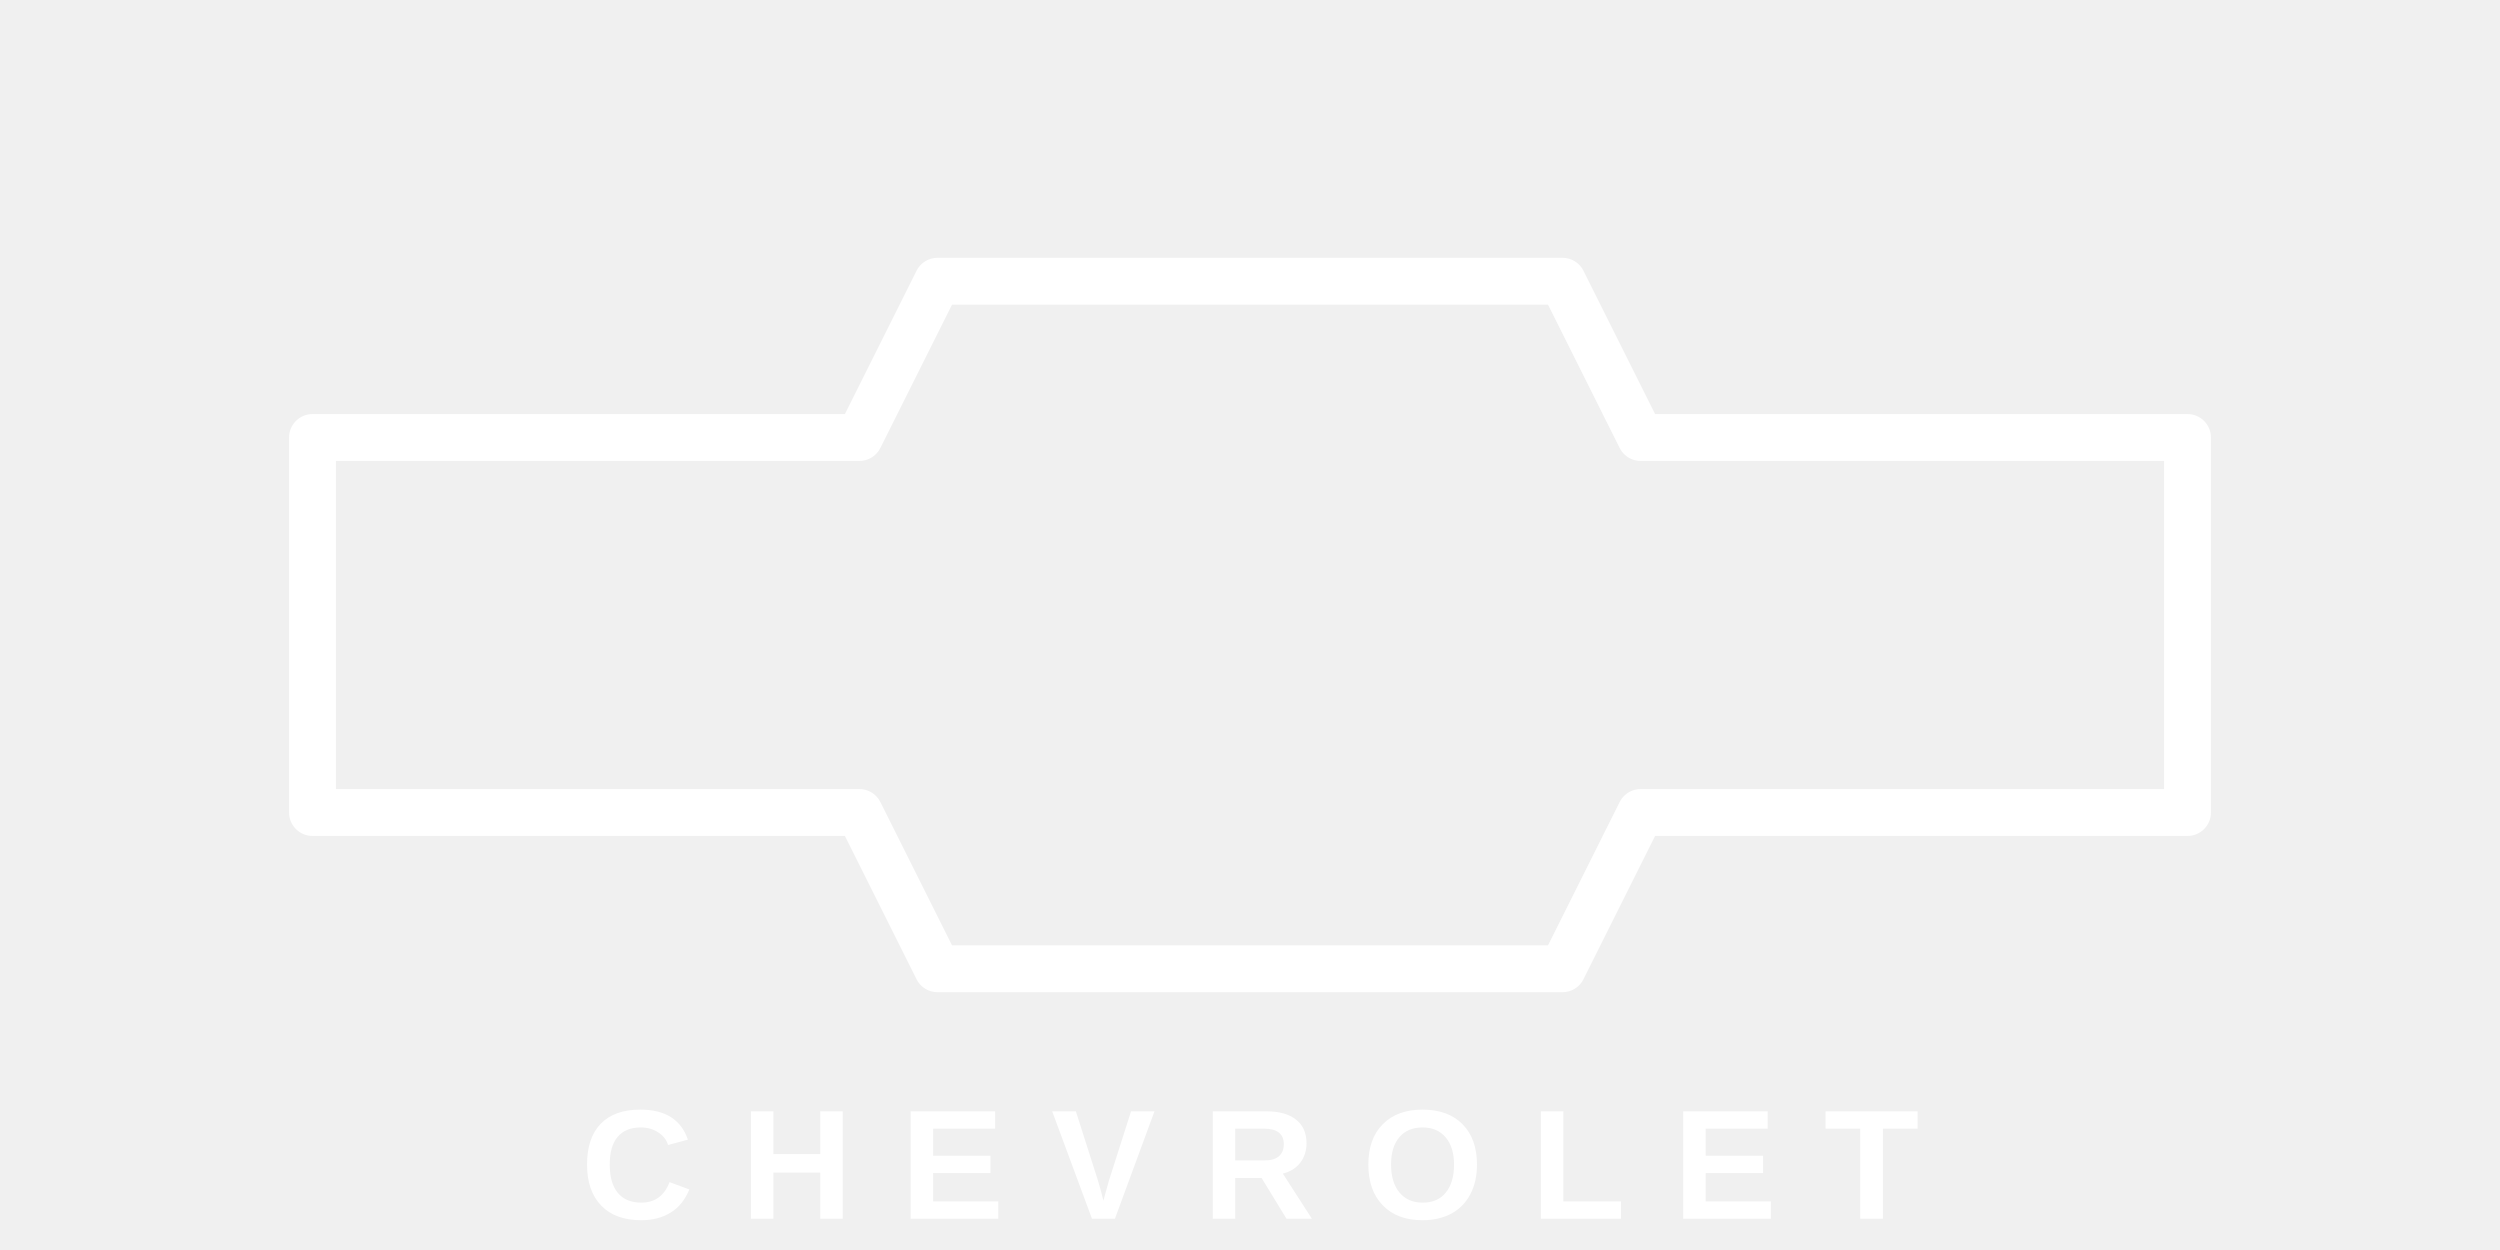
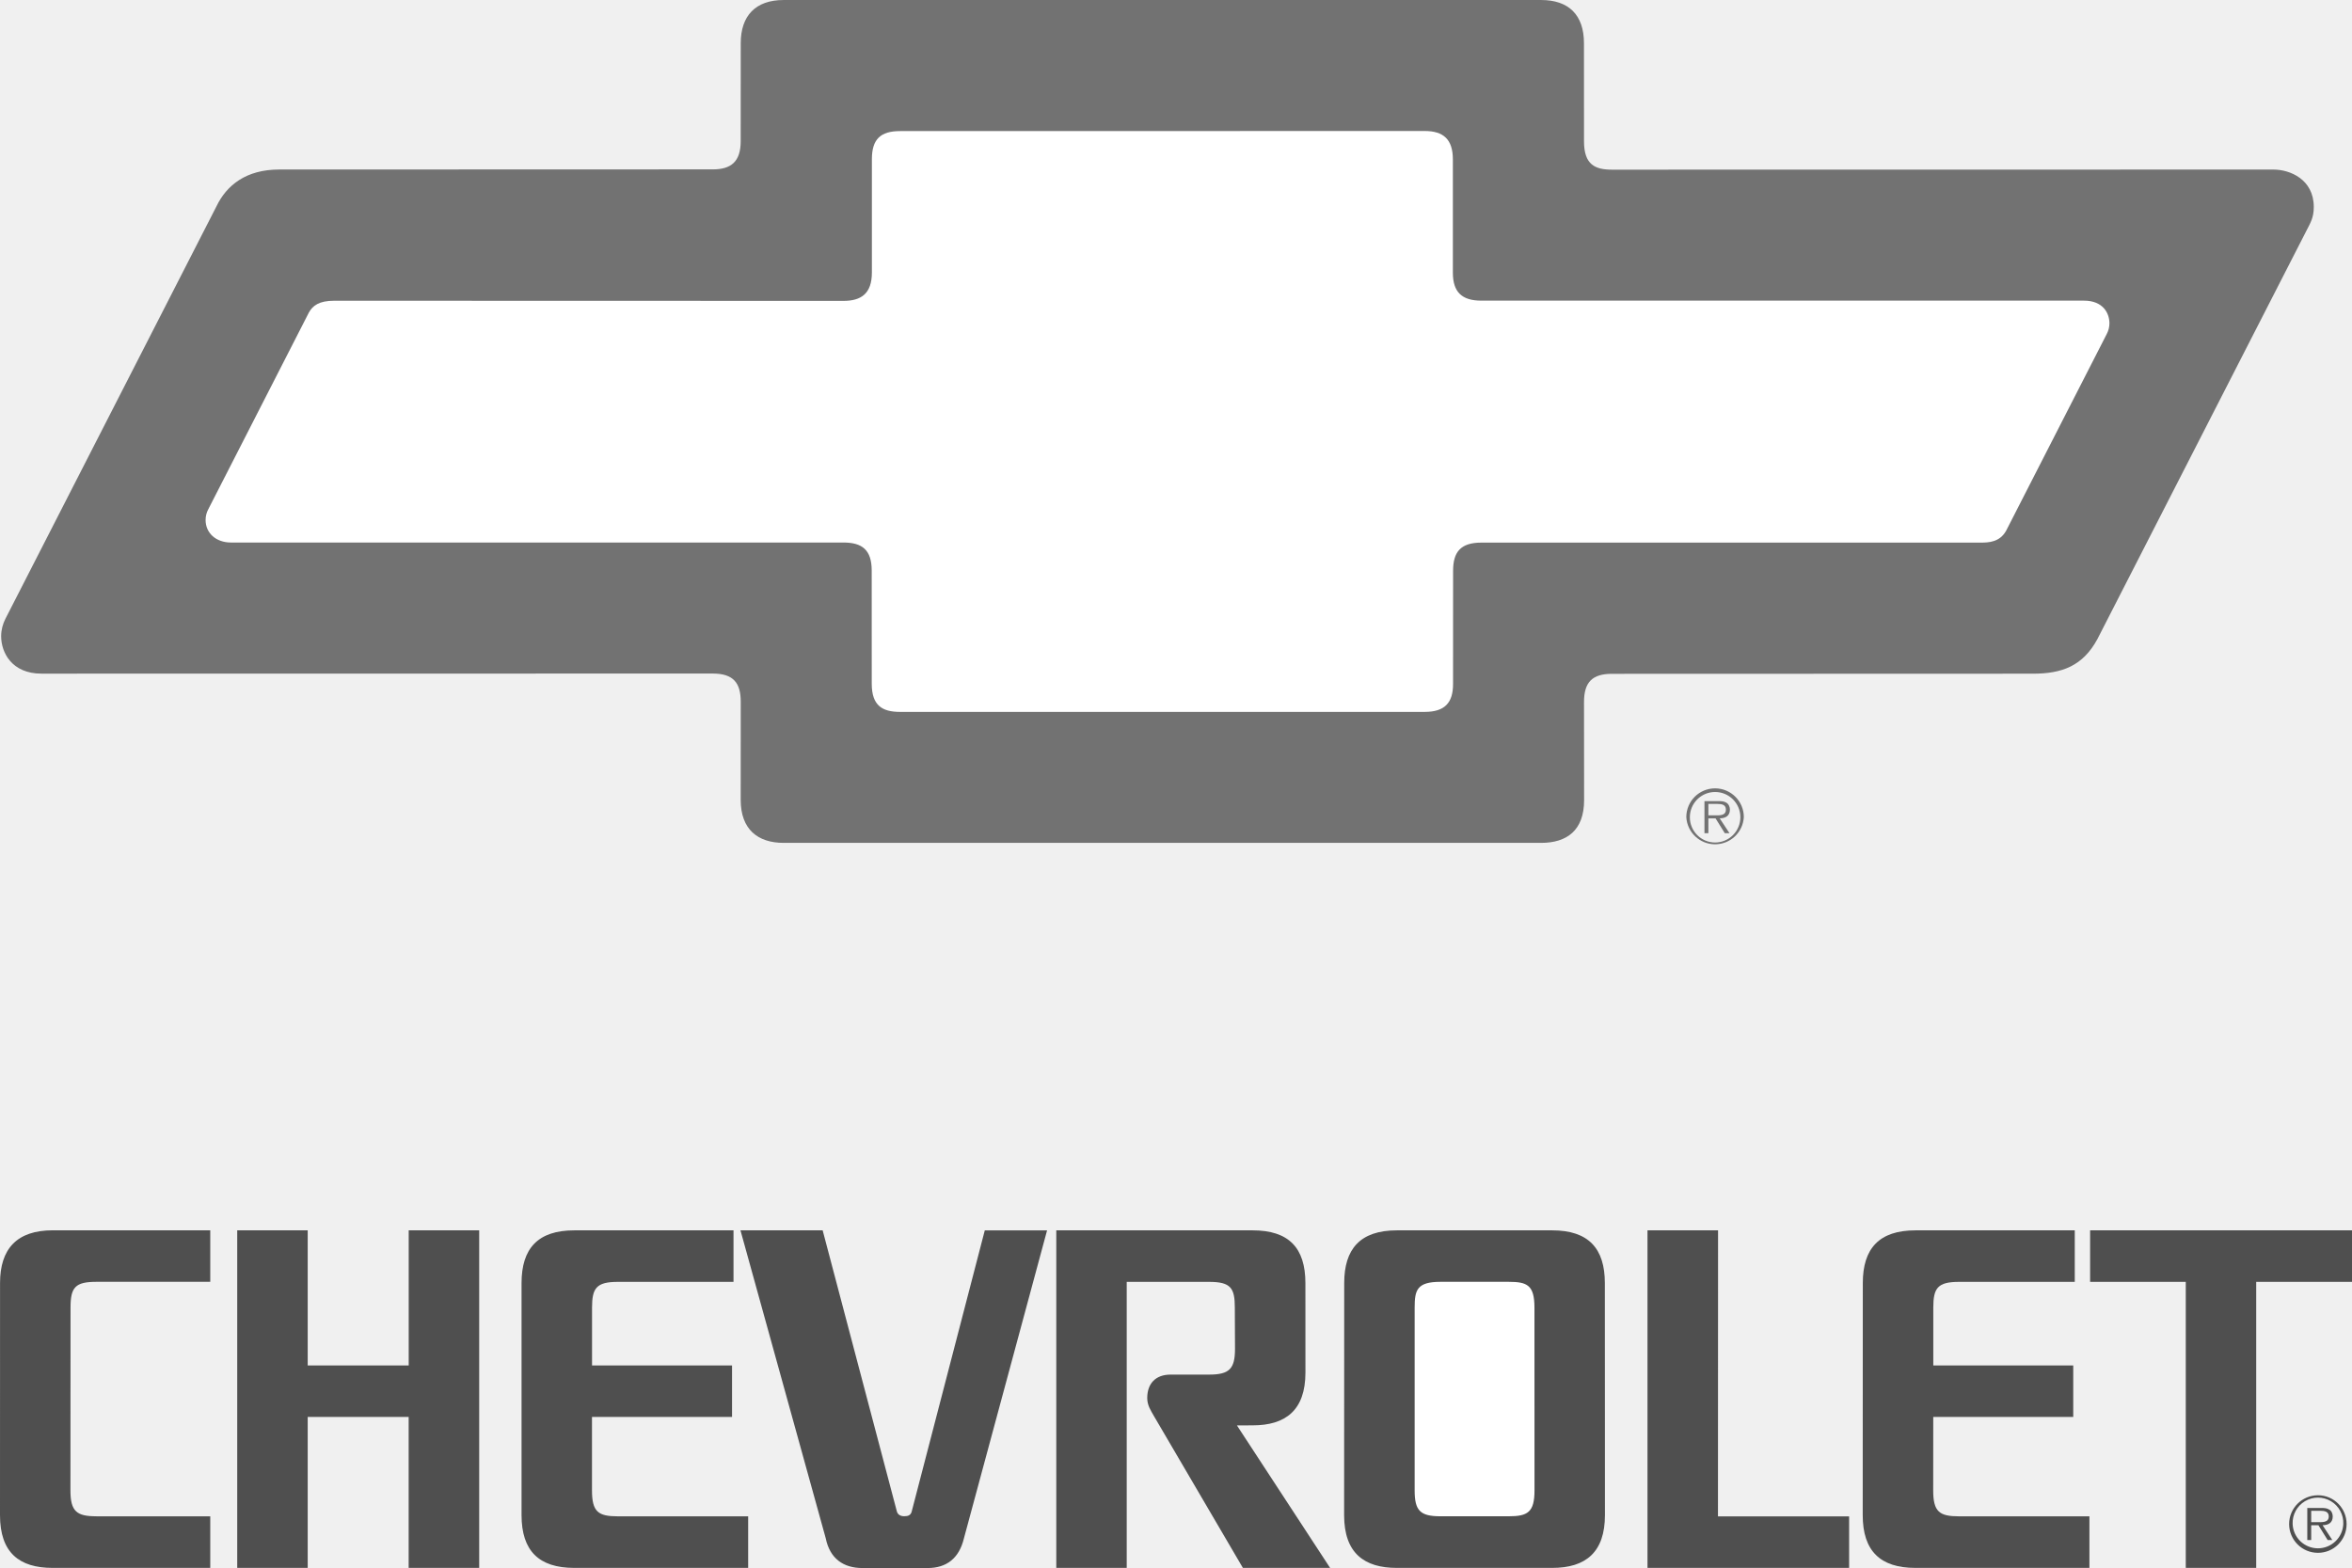
- <svg xmlns="http://www.w3.org/2000/svg" viewBox="0 0 160 80">
-   <path d="M20 28 L55 28 L60 18 L100 18 L105 28 L140 28 L140 52 L105 52 L100 62 L60 62 L55 52 L20 52 Z" fill="none" stroke="#ffffff" stroke-width="3" stroke-linejoin="round" />
-   <text x="80" y="78" text-anchor="middle" fill="#ffffff" font-family="Arial, sans-serif" font-weight="bold" font-size="10" letter-spacing="3">CHEVROLET</text>
+ <svg xmlns="http://www.w3.org/2000/svg" width="2500" height="1667" viewBox="0 0 51.022 34.021">
+   <path fill="#4f4f4f" d="M8.865 30.744h-2.19v3.275H5.146v-7.324h1.529v2.931h2.191v-2.931h1.529v7.324h-1.53v-3.275M48.944 27.813h2.078v-1.118h-5.681v1.118h2.075v6.206h1.528v-6.206M37.268 32.902l.002-6.207h-1.531v7.324h4.374v-1.117h-2.845M19.457 32.799c.023.07.083.099.16.099.081 0 .137-.021.159-.096l1.587-6.106h1.351l-1.806 6.691c-.104.423-.373.635-.787.635h-1.41c-.415 0-.708-.204-.798-.645l-1.85-6.682h1.783l1.611 6.104M2.088 32.899c-.423 0-.56-.104-.56-.562l.002-3.966c0-.44.102-.559.56-.559h2.471v-1.118H1.146c-.782 0-1.145.404-1.145 1.144L0 32.874c0 .816.419 1.145 1.142 1.145h3.419V32.9H2.088M12.842 30.744v1.594c0 .466.136.562.56.562h2.828v1.119h-3.773c-.766 0-1.143-.37-1.143-1.145v-5.035c0-.75.353-1.144 1.144-1.144h3.454v1.118h-2.509c-.465 0-.56.135-.56.559v1.254h3.037v1.118h-3.038M25.393 29.825c-.325 0-.506.194-.506.51 0 .16.081.274.145.389l1.93 3.295h1.892l-2.021-3.091.343-.002c.708 0 1.143-.324 1.143-1.145l-.001-1.942c0-.765-.361-1.144-1.144-1.144h-4.26v7.323h1.528v-6.205h1.787c.473 0 .558.135.558.559l.004.893c0 .433-.12.56-.562.56h-.836M30.301 34.019c-.699 0-1.143-.313-1.143-1.145l.002-5.035c0-.731.337-1.144 1.144-1.144h3.368c.789 0 1.142.394 1.142 1.144l.002 5.035c0 .801-.412 1.145-1.144 1.145h-3.371" />
+   <path d="M32.727 32.899c.415 0 .561-.088.561-.562l-.001-3.966c0-.49-.16-.559-.56-.559h-1.479c-.508 0-.56.176-.56.559v3.966c0 .44.119.562.56.562h1.479" fill="#fff" />
+   <path d="M41.938 30.744l-.001 1.594c0 .466.137.562.561.562h2.828v1.119h-3.775c-.764 0-1.143-.37-1.143-1.145l.002-5.035c0-.75.353-1.144 1.144-1.144h3.454v1.118h-2.51c-.466 0-.559.135-.559.559v1.254h3.036v1.118h-3.037" fill="#4f4f4f" />
+   <path d="M33.431 0c.6 0 .93.324.93.938l.001 2.13c0 .504.24.613.605.613l14.354-.002c.354 0 .872.211.872.812 0 .227-.067.335-.166.527l-4.528 8.848c-.316.585-.77.751-1.398.751l-9.134.003c-.421 0-.605.177-.605.612l.002 2.129c0 .655-.373.927-.933.927H17c-.56 0-.932-.291-.932-.933l.001-2.128c0-.408-.158-.613-.607-.613l-14.563.002c-.643 0-.874-.458-.874-.812 0-.135.035-.267.094-.381l4.579-8.951c.218-.451.638-.794 1.358-.794l9.406-.003c.394 0 .606-.164.606-.612l.001-2.13C16.07.346 16.386 0 17 0h16.431" fill="#727272" />
+   <path d="M30.905 2.842c.409 0 .612.182.612.617v2.456c0 .422.195.608.618.608h13.072c.416 0 .553.274.553.492a.492.492 0 0 1-.057.229l-2.184 4.271c-.137.248-.379.258-.551.258H32.134c-.448 0-.612.203-.612.611l-.001 2.458c0 .407-.18.604-.616.604h-11.38c-.382 0-.614-.134-.614-.61l-.001-2.456c0-.448-.206-.609-.614-.609H5.012c-.326 0-.552-.204-.552-.489 0-.084.02-.16.057-.23L6.7 6.782c.083-.15.22-.257.55-.257l11.046.003c.382 0 .618-.154.618-.617V3.453c0-.435.189-.609.611-.609l11.38-.002" fill="#fff" />
+   <path d="M36.581 17.729a.623.623 0 0 1 1.248 0 .625.625 0 0 1-1.248 0zm1.173 0a.548.548 0 1 0-.548.551.549.549 0 0 0 .548-.551zm-.236.349h-.102l-.2-.321h-.156v.321h-.085v-.696h.304c.06 0 .118.002.17.033.053.03.078.094.078.15 0 .138-.096.189-.221.191l.212.322zm-.328-.388c.098 0 .25.017.25-.125 0-.108-.094-.122-.183-.122h-.197v.247h.13" fill="#727272" />
+   <path d="M49.658 33.068c0-.345.28-.625.626-.625.345 0 .621.28.621.625s-.276.624-.621.624a.625.625 0 0 1-.626-.624zm1.175 0a.55.55 0 1 0-1.099-.001.55.55 0 0 0 1.099.001zm-.238.347h-.101l-.2-.321h-.157v.321h-.085v-.696h.305c.06 0 .118.002.168.033.055.028.079.094.079.15 0 .138-.094.189-.22.191l.211.322zm-.326-.389c.099 0 .249.016.249-.124 0-.108-.094-.122-.182-.122h-.199v.246h.132" fill="#4f4f4f" />
</svg>
